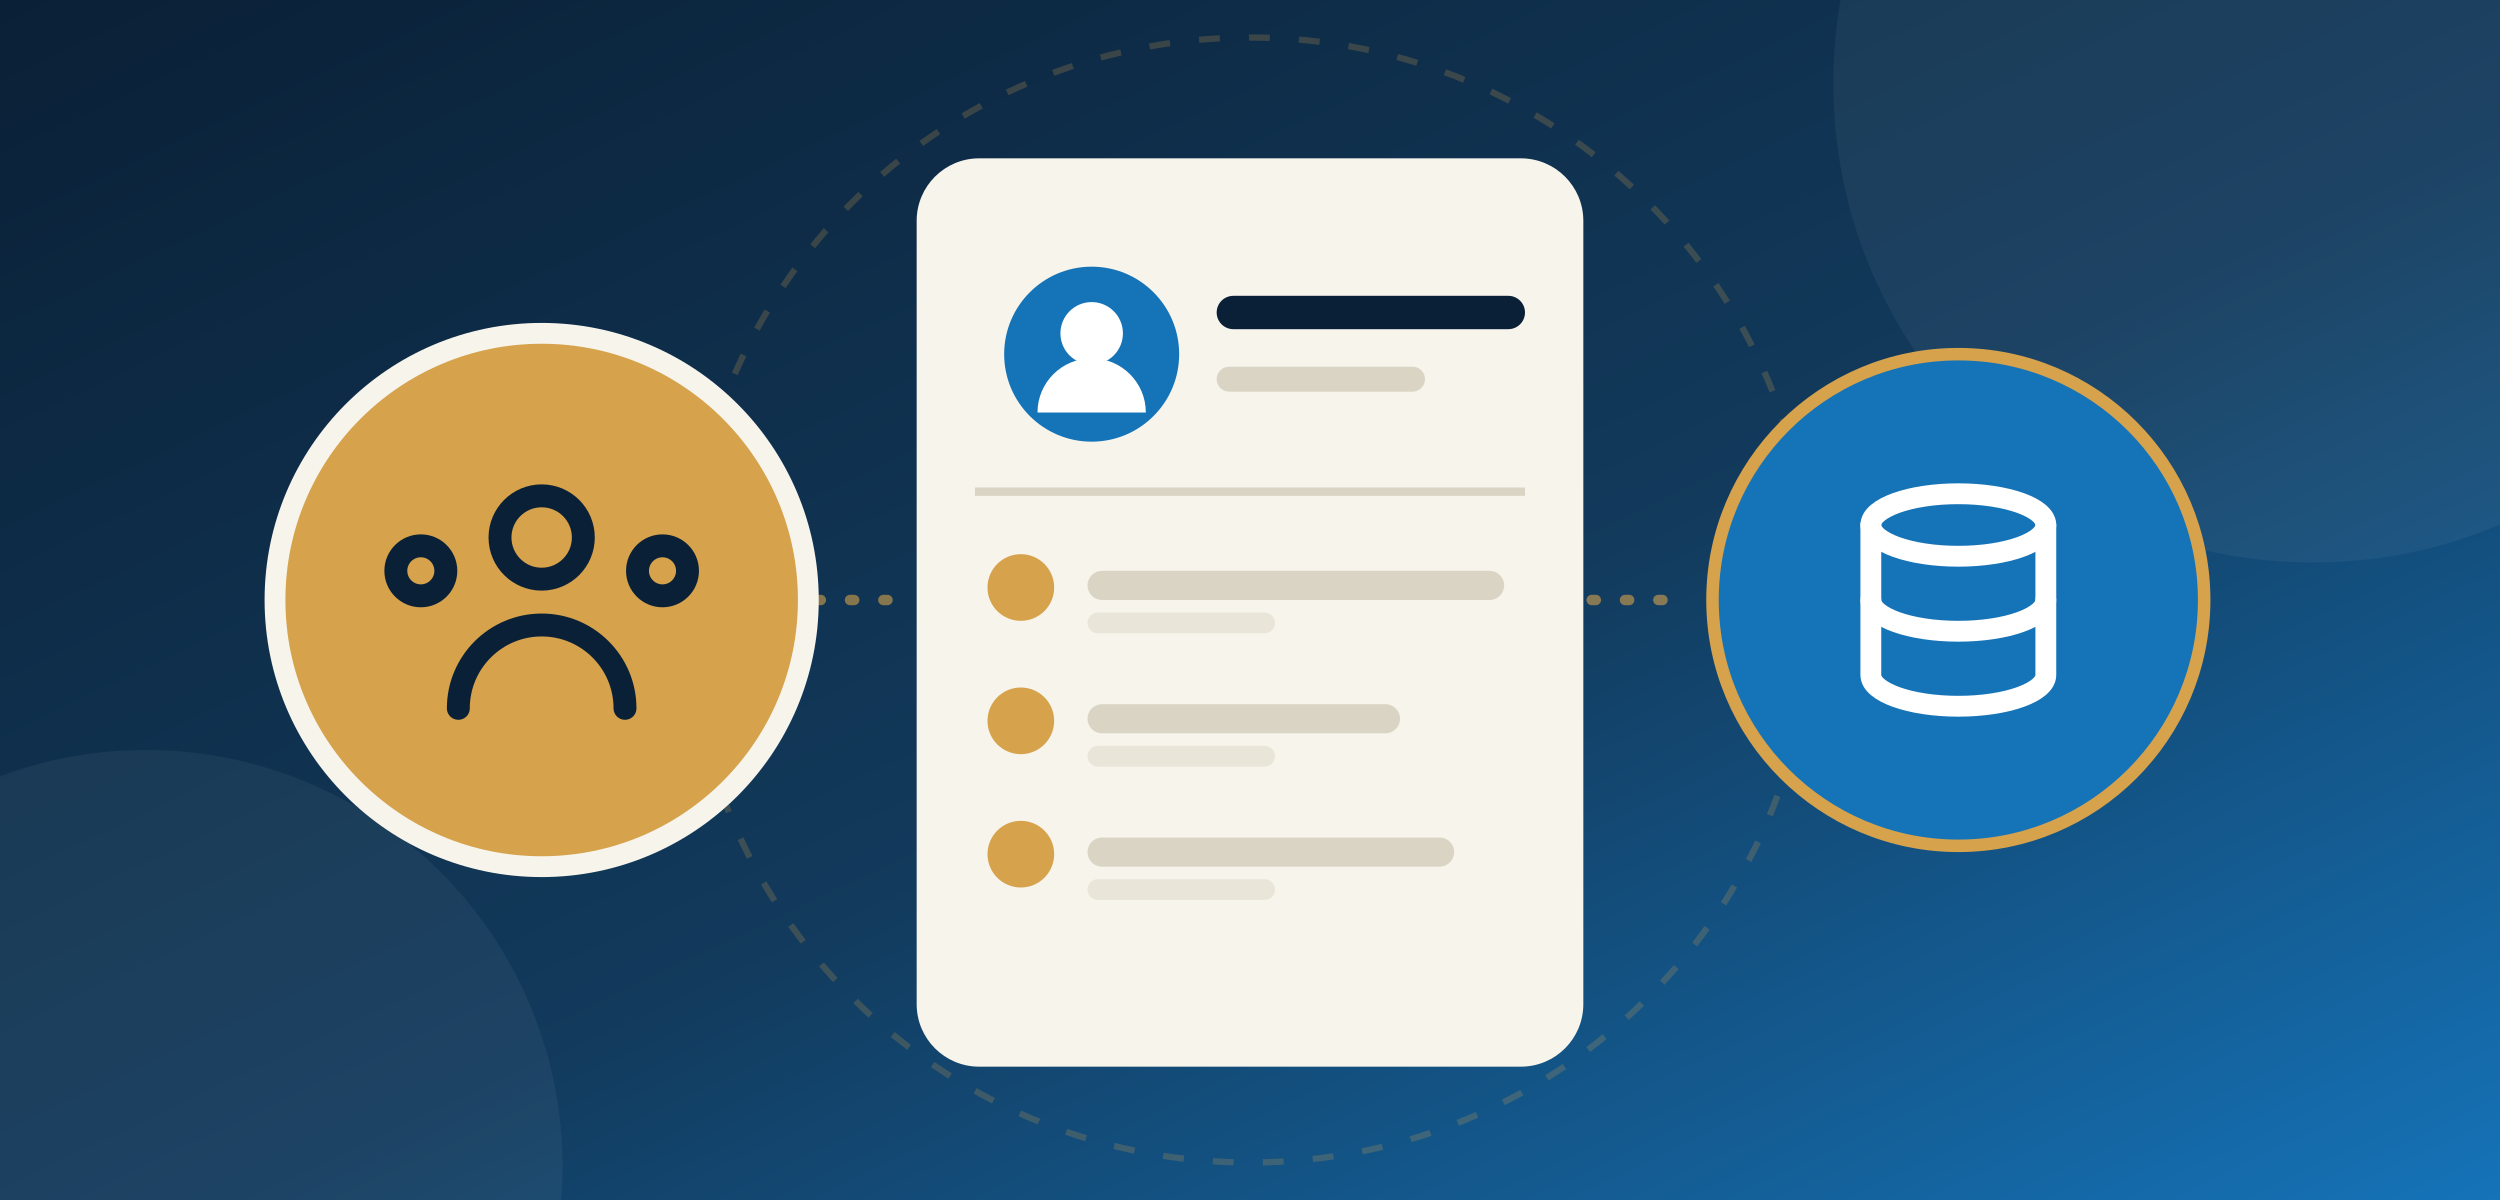
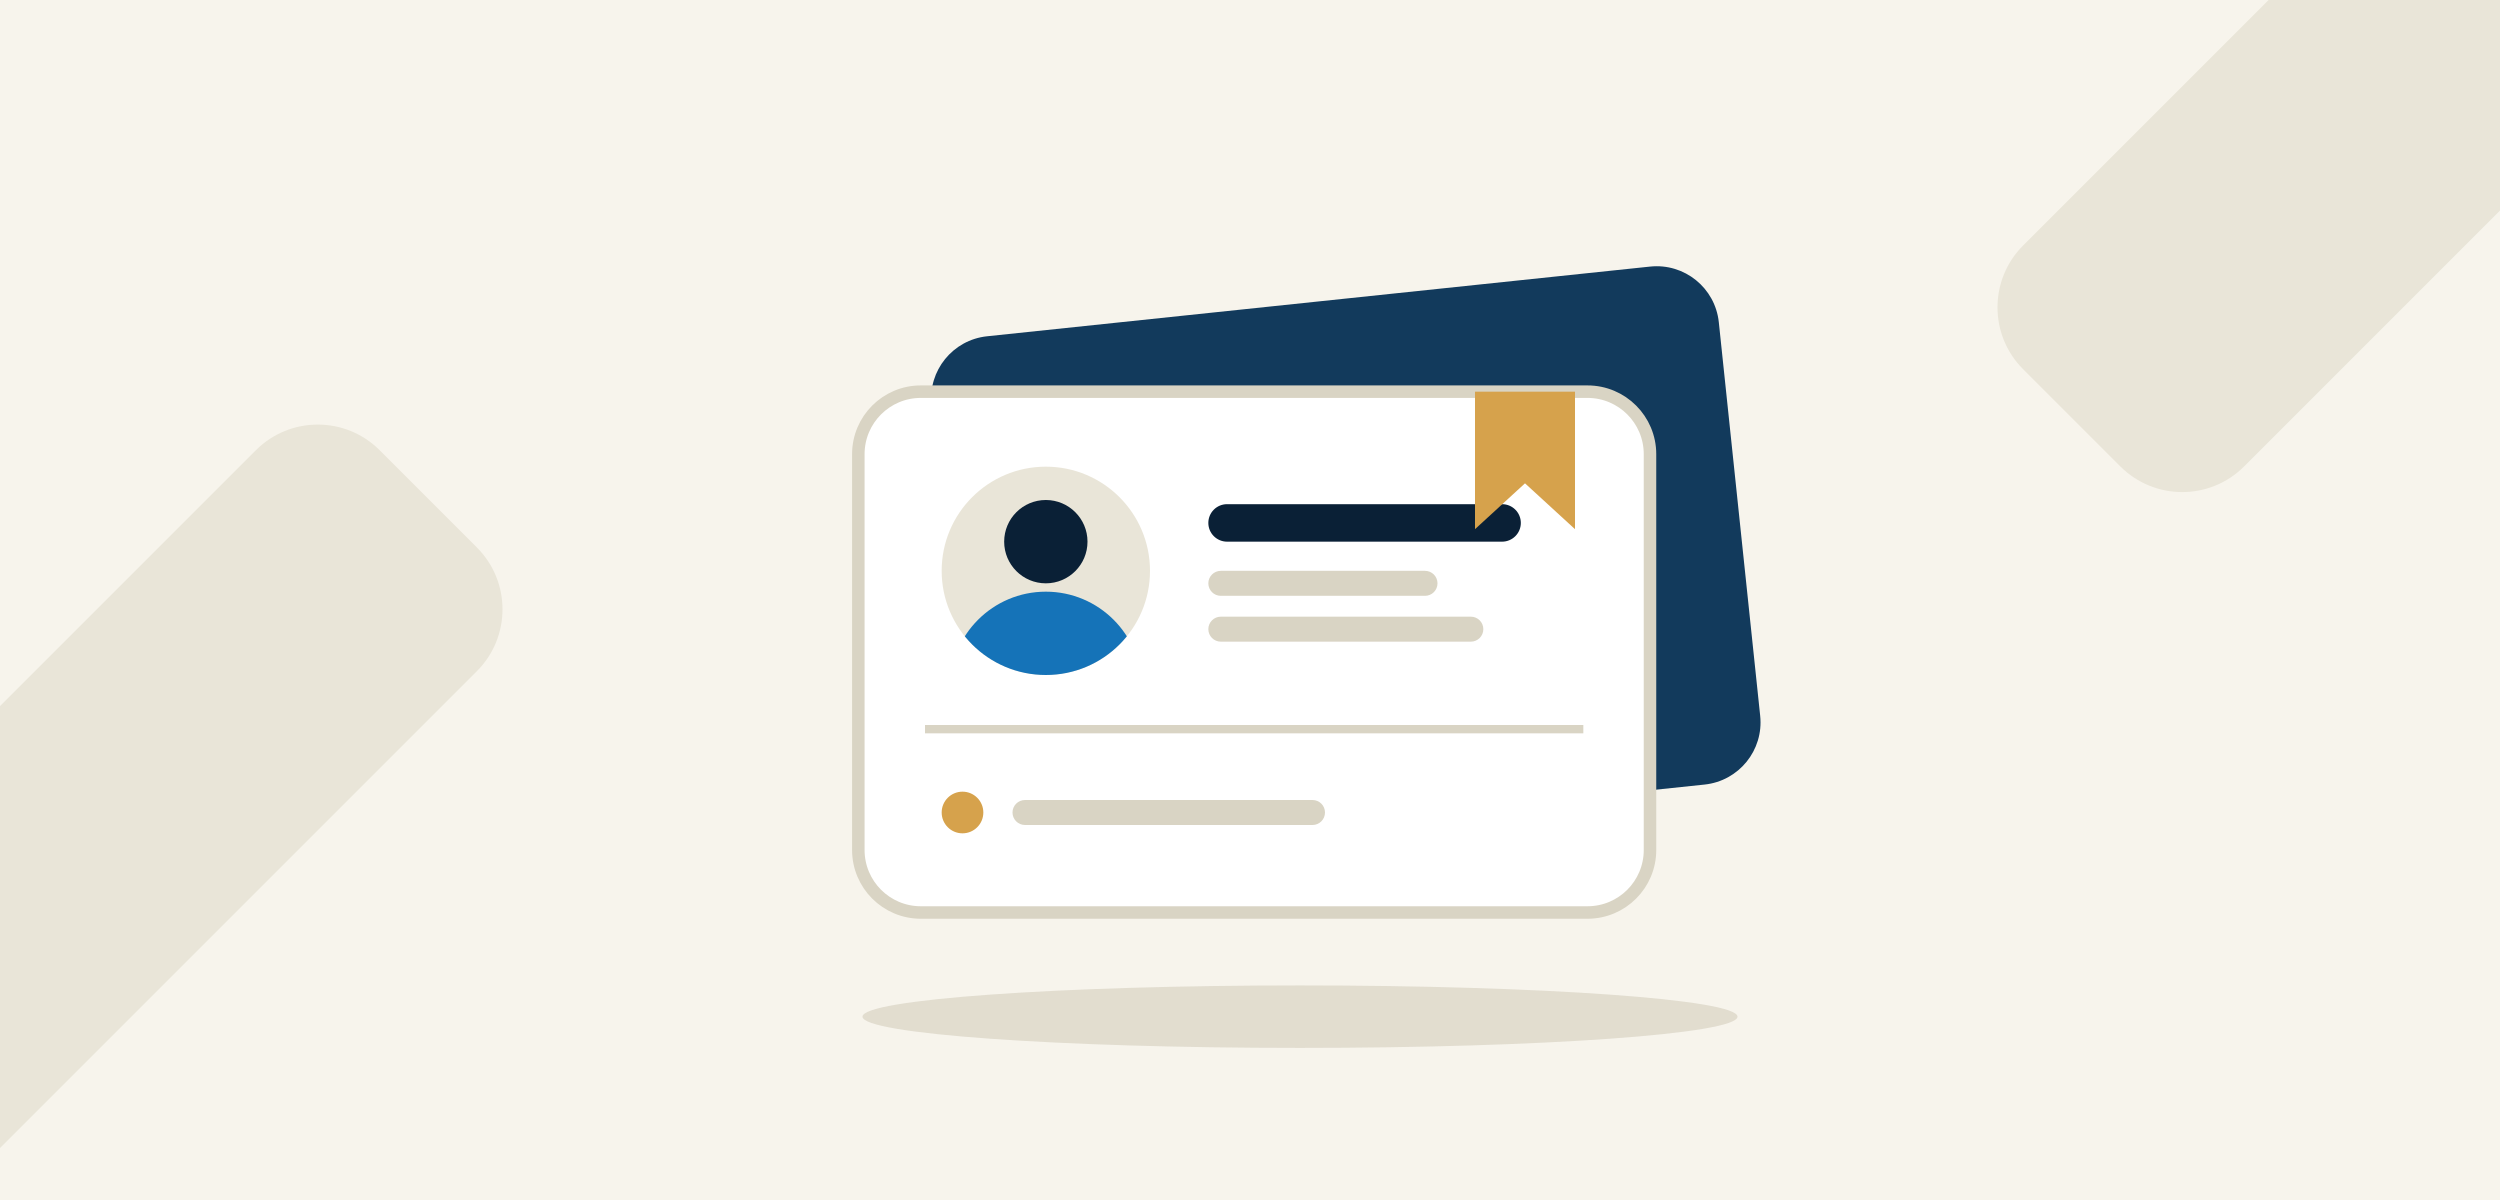
- <svg xmlns="http://www.w3.org/2000/svg" width="1200" height="576" viewBox="0 0 1200 576">
-   <defs>
-     <linearGradient id="bg" x1="0" y1="0" x2="1" y2="1">
-       <stop offset="0" stop-color="#0A2036" />
-       <stop offset="0.55" stop-color="#123A5C" />
-       <stop offset="1" stop-color="#1573B8" />
-     </linearGradient>
-   </defs>
-   <rect width="1200" height="576" fill="url(#bg)" />
-   <circle cx="1110" cy="40" r="230" fill="#FFFFFF" fill-opacity="0.05" />
-   <circle cx="70" cy="560" r="200" fill="#FFFFFF" fill-opacity="0.05" />
-   <circle cx="600" cy="288" r="270" fill="none" stroke="#D6A24C" stroke-opacity="0.22" stroke-width="3" stroke-dasharray="10 14" />
-   <g stroke="#D6A24C" stroke-opacity="0.6" stroke-width="5" stroke-linecap="round" stroke-dasharray="2 14">
-     <line x1="392" y1="288" x2="436" y2="288" />
-     <line x1="764" y1="288" x2="808" y2="288" />
+ <svg xmlns="http://www.w3.org/2000/svg" width="1200" height="576" viewBox="0 0 1200 576" role="img">
+   <rect width="1200" height="576" fill="#F7F4EC" />
+   <g fill="#E9E5D8">
+     <rect x="-170" y="320" width="440" height="150" rx="42" transform="rotate(-45 50 395)" />
+     <rect x="930" y="-30" width="440" height="150" rx="42" transform="rotate(-45 1150 45)" />
  </g>
-   <rect x="440" y="76" width="320" height="436" rx="30" fill="#F7F4EC" />
-   <circle cx="524" cy="170" r="42" fill="#1573B8" />
-   <circle cx="524" cy="160" r="15" fill="#FFFFFF" />
-   <path d="M498,198 A26 26 0 0 1 550,198" fill="#FFFFFF" />
-   <rect x="584" y="142" width="148" height="16" rx="8" fill="#0A2036" />
-   <rect x="584" y="176" width="100" height="12" rx="6" fill="#D9D4C4" />
-   <line x1="468" y1="236" x2="732" y2="236" stroke="#D9D4C4" stroke-width="4" />
-   <circle cx="490" cy="282" r="16" fill="#D6A24C" />
-   <rect x="522" y="274" width="200" height="14" rx="7" fill="#D9D4C4" />
-   <rect x="522" y="294" width="90" height="10" rx="5" fill="#E9E5D8" />
-   <circle cx="490" cy="346" r="16" fill="#D6A24C" />
-   <rect x="522" y="338" width="150" height="14" rx="7" fill="#D9D4C4" />
-   <rect x="522" y="358" width="90" height="10" rx="5" fill="#E9E5D8" />
-   <circle cx="490" cy="410" r="16" fill="#D6A24C" />
-   <rect x="522" y="402" width="176" height="14" rx="7" fill="#D9D4C4" />
-   <rect x="522" y="422" width="90" height="10" rx="5" fill="#E9E5D8" />
-   <circle cx="260" cy="288" r="128" fill="#D6A24C" stroke="#F7F4EC" stroke-width="10" />
-   <g transform="translate(260 288)" fill="none" stroke="#0A2036" stroke-width="11" stroke-linecap="round" stroke-linejoin="round">
-     <circle cx="0" cy="-30" r="20" />
-     <path d="M-40,52 A40 40 0 0 1 40,52" />
-     <circle cx="-58" cy="-14" r="12" />
-     <circle cx="58" cy="-14" r="12" />
-   </g>
-   <circle cx="940" cy="288" r="118" fill="#1573B8" stroke="#D6A24C" stroke-width="6" />
-   <g transform="translate(940 288)" fill="none" stroke="#FFFFFF" stroke-width="10" stroke-linecap="round" stroke-linejoin="round">
-     <ellipse cx="0" cy="-36" rx="42" ry="15" />
-     <path d="M-42,-36 V36 A42 15 0 0 0 42,36 V-36" />
-     <path d="M-42,0 A42 15 0 0 0 42,0" />
+   <g transform="translate(24 -2)">
+     <ellipse cx="600" cy="490" rx="210" ry="15" fill="#D9D4C4" fill-opacity="0.7" />
+     <rect x="432" y="146" width="380" height="250" rx="30" fill="#123A5C" transform="rotate(-6 622 271)" />
+     <rect x="388" y="190" width="380" height="250" rx="30" fill="#FFFFFF" stroke="#D9D4C4" stroke-width="6" />
+     <clipPath id="av">
+       <circle cx="478" cy="276" r="50" />
+     </clipPath>
+     <circle cx="478" cy="276" r="50" fill="#E9E5D8" />
+     <g clip-path="url(#av)">
+       <circle cx="478" cy="262" r="20" fill="#0A2036" />
+       <path d="M432 332 A46 46 0 0 1 524 332 Z" fill="#1573B8" />
+     </g>
+     <rect x="556" y="244" width="150" height="18" rx="9" fill="#0A2036" />
+     <rect x="556" y="276" width="110" height="12" rx="6" fill="#D9D4C4" />
+     <rect x="556" y="298" width="132" height="12" rx="6" fill="#D9D4C4" />
+     <line x1="420" y1="352" x2="736" y2="352" stroke="#D9D4C4" stroke-width="4" />
+     <circle cx="438" cy="392" r="10" fill="#D6A24C" />
+     <rect x="462" y="386" width="150" height="12" rx="6" fill="#D9D4C4" />
+     <polygon points="684,190 732,190 732,256 708,234 684,256" fill="#D6A24C" />
  </g>
</svg>
